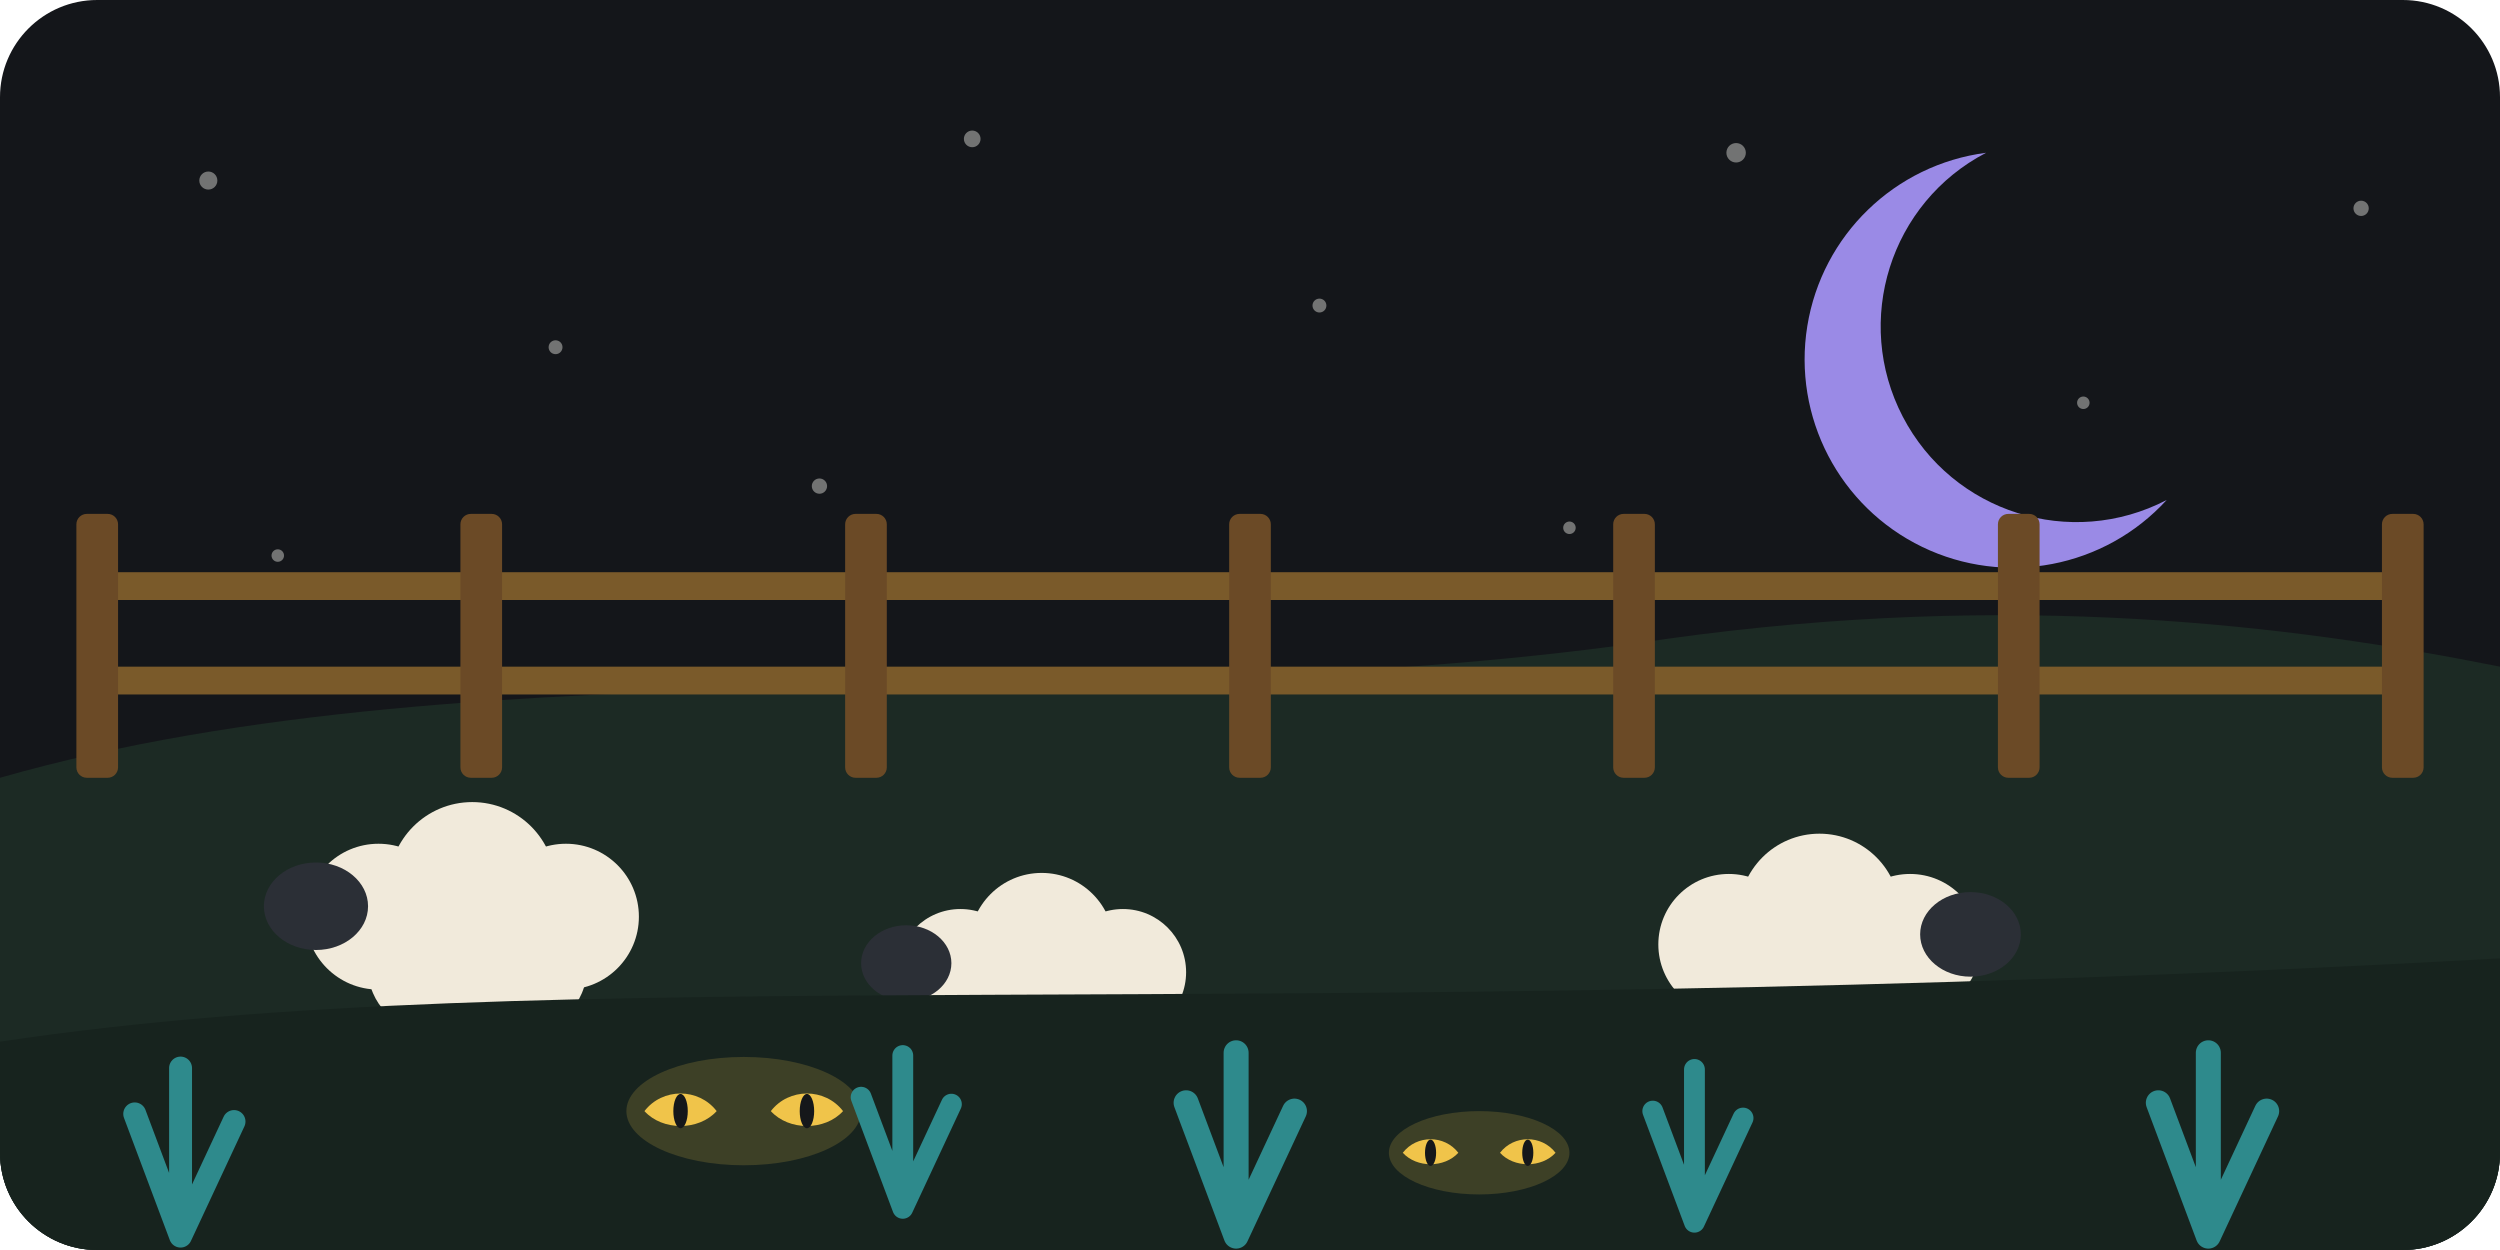
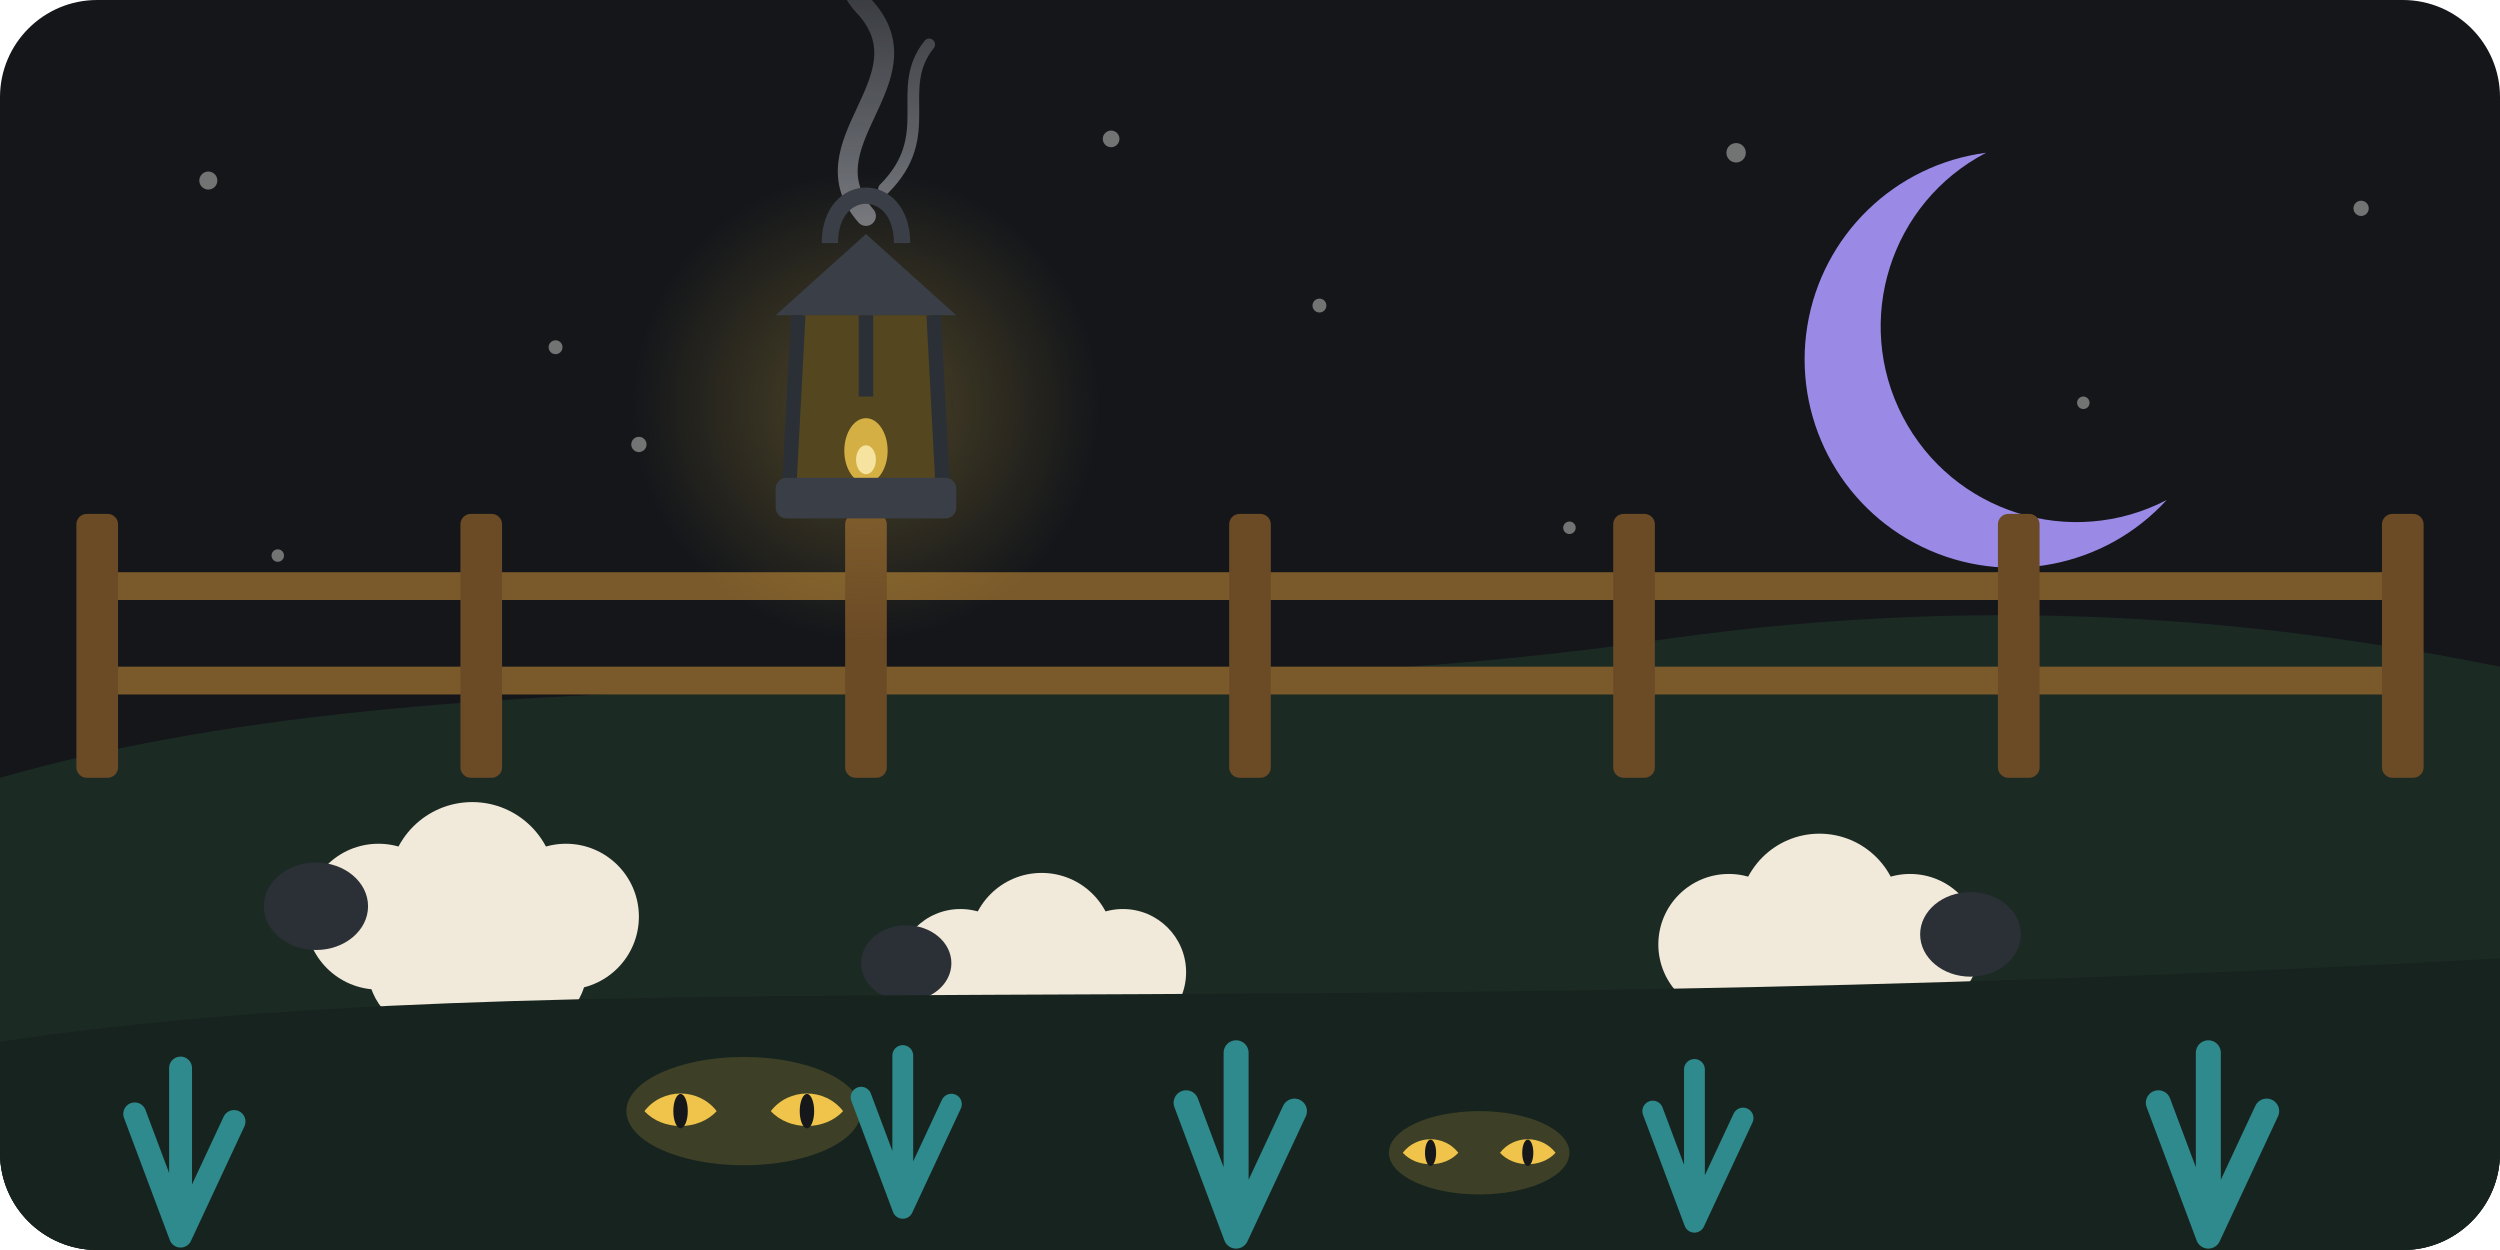
- <svg xmlns="http://www.w3.org/2000/svg" viewBox="0 0 360 180" width="360" height="180" role="img" aria-label="Coyotes hiding among the sheep at night">
+ <svg xmlns="http://www.w3.org/2000/svg" viewBox="0 0 360 180" width="360" height="180" role="img" aria-label="A lantern going out over the sheep pen at night, with coyote eyes in the grass">
  <defs>
    <clipPath id="r">
      <rect width="360" height="180" rx="14" />
    </clipPath>
+     <radialGradient id="lglow">
+       <stop offset="0" stop-color="#e9c24a" stop-opacity=".28" />
+       <stop offset="1" stop-color="#e9c24a" stop-opacity="0" />
+     </radialGradient>
+     <linearGradient id="lsmoke" gradientUnits="userSpaceOnUse" x1="0" y1="41" x2="0" y2="0">
+       <stop offset="0" stop-color="#9a9da4" stop-opacity=".7" />
+       <stop offset="1" stop-color="#9a9da4" stop-opacity="0" />
+     </linearGradient>
  </defs>
  <g clip-path="url(#r)">
    <rect width="360" height="180" fill="#14161a" />
    <g fill="#c0c0bc" opacity=".55">
      <circle cx="30" cy="26" r="1.3" />
      <circle cx="80" cy="50" r="1" />
-       <circle cx="140" cy="20" r="1.2" />
+       <circle cx="160" cy="20" r="1.2" />
      <circle cx="190" cy="44" r="1" />
      <circle cx="250" cy="22" r="1.4" />
      <circle cx="300" cy="58" r="0.9" />
      <circle cx="40" cy="80" r="0.9" />
-       <circle cx="118" cy="70" r="1.1" />
+       <circle cx="92" cy="64" r="1.1" />
      <circle cx="226" cy="76" r="0.9" />
      <circle cx="340" cy="30" r="1.1" />
    </g>
    <path d="M286 22 a30 30 0 1 0 26 50 a24 24 0 0 1 -26 -50 z" fill="#9a8ae6" />
    <path d="M0 112 C70 92 160 104 240 92 C290 85 330 90 360 96 L360 180 L0 180 Z" fill="#1c2a24" />
    <rect x="14" y="82.4" width="332" height="4" rx="2" fill="#7a5a2a" />
    <rect x="14" y="96.0" width="332" height="4" rx="2" fill="#7a5a2a" />
    <rect x="11.0" y="74" width="6" height="38" rx="1.5" fill="#6b4a26" />
    <rect x="66.3" y="74" width="6" height="38" rx="1.5" fill="#6b4a26" />
    <rect x="121.7" y="74" width="6" height="38" rx="1.5" fill="#6b4a26" />
    <rect x="177.0" y="74" width="6" height="38" rx="1.5" fill="#6b4a26" />
    <rect x="232.3" y="74" width="6" height="38" rx="1.5" fill="#6b4a26" />
    <rect x="287.7" y="74" width="6" height="38" rx="1.5" fill="#6b4a26" />
    <rect x="343.0" y="74" width="6" height="38" rx="1.5" fill="#6b4a26" />
+     <g transform="translate(124.7 74) scale(1.3) translate(-124.7 -74)">
+       <circle cx="124.7" cy="62" r="26" fill="url(#lglow)" />
+       <path d="M124.7 41 C117.7 33 131.7 26 124.7 18 C118.7 12 128.7 6 123.7 0" stroke="url(#lsmoke)" stroke-width="2.2" fill="none" stroke-linecap="round" />
+       <path d="M126.7 38 C132.7 32 127.7 27 131.7 22" stroke="url(#lsmoke)" stroke-width="1.3" fill="none" stroke-linecap="round" />
+       <path d="M120.7 44 C120.7 37 128.7 37 128.7 44" stroke="#3a3f47" stroke-width="1.8" fill="none" />
+       <path d="M114.7 52 L124.7 43 L134.7 52 Z" fill="#3a3f47" />
+       <path d="M116.7 71 L117.7 52 L131.7 52 L132.7 71 Z" fill="#54461f" />
+       <ellipse cx="124.7" cy="67" rx="2.4" ry="3.6" fill="#e9c24a" opacity=".85" />
+       <ellipse cx="124.7" cy="68" rx="1.1" ry="1.6" fill="#f6e3a0" />
+       <path d="M117.2 52 L116.2 71 M132.2 52 L133.2 71 M124.7 52 L124.7 61" stroke="#2b2f36" stroke-width="1.6" />
+       <rect x="114.7" y="70" width="20" height="4.5" rx="1.2" fill="#3a3f47" />
+     </g>
    <g transform="translate(68 132) scale(1.5)">
      <g stroke="#2b2f36" stroke-width="2.4" stroke-linecap="round">
        <line x1="-7" y1="8" x2="-7" y2="15" />
        <line x1="7" y1="8" x2="7" y2="15" />
      </g>
      <g fill="#f1eadb">
        <circle cx="-9" cy="0" r="7" />
        <circle cx="0" cy="-3" r="8" />
        <circle cx="9" cy="0" r="7" />
        <circle cx="-4" cy="5" r="6" />
        <circle cx="5" cy="5" r="6" />
      </g>
      <ellipse cx="-15" cy="-1" rx="5" ry="4.2" fill="#2b2f36" />
    </g>
    <g transform="translate(150 140) scale(1.3)">
      <g stroke="#2b2f36" stroke-width="2.4" stroke-linecap="round">
        <line x1="-7" y1="8" x2="-7" y2="15" />
        <line x1="7" y1="8" x2="7" y2="15" />
      </g>
      <g fill="#f1eadb">
        <circle cx="-9" cy="0" r="7" />
        <circle cx="0" cy="-3" r="8" />
        <circle cx="9" cy="0" r="7" />
        <circle cx="-4" cy="5" r="6" />
        <circle cx="5" cy="5" r="6" />
      </g>
      <ellipse cx="-15" cy="-1" rx="5" ry="4.2" fill="#2b2f36" />
    </g>
    <g transform="translate(262 136) scale(1.45)">
      <g stroke="#2b2f36" stroke-width="2.4" stroke-linecap="round">
        <line x1="-7" y1="8" x2="-7" y2="15" />
        <line x1="7" y1="8" x2="7" y2="15" />
      </g>
      <g fill="#f1eadb">
        <circle cx="-9" cy="0" r="7" />
        <circle cx="0" cy="-3" r="8" />
        <circle cx="9" cy="0" r="7" />
        <circle cx="-4" cy="5" r="6" />
        <circle cx="5" cy="5" r="6" />
      </g>
      <ellipse cx="15" cy="-1" rx="5" ry="4.2" fill="#2b2f36" />
    </g>
    <path d="M0 150 C80 138 180 148 360 138 L360 180 L0 180 Z" fill="#17231e" />
    <ellipse cx="107.1" cy="160" rx="16.9" ry="7.8" fill="#e9c24a" opacity=".18" />
    <path d="M92.8 160 C95.4 156.62 100.6 156.62 103.2 160 C100.6 162.86 95.4 162.86 92.8 160 Z" fill="#f0c44a" />
    <ellipse cx="98" cy="160" rx="1.04" ry="2.47" fill="#15171a" />
    <path d="M111.0 160 C113.6 156.62 118.8 156.62 121.4 160 C118.8 162.86 113.6 162.86 111.0 160 Z" fill="#f0c44a" />
    <ellipse cx="116.2" cy="160" rx="1.04" ry="2.47" fill="#15171a" />
    <ellipse cx="213.0" cy="166" rx="13.0" ry="6.0" fill="#e9c24a" opacity=".18" />
    <path d="M202.0 166 C204.0 163.4 208.0 163.4 210.0 166 C208.0 168.2 204.0 168.2 202.0 166 Z" fill="#f0c44a" />
    <ellipse cx="206" cy="166" rx="0.8" ry="1.9" fill="#15171a" />
    <path d="M216.0 166 C218.0 163.4 222.0 163.4 224.0 166 C222.0 168.2 218.0 168.2 216.0 166 Z" fill="#f0c44a" />
    <ellipse cx="220.0" cy="166" rx="0.8" ry="1.9" fill="#15171a" />
    <path d="M26 178 L19.4 160.4 M26 178 L26 153.8 M26 178 L33.7 161.5" stroke="#2e8a8c" stroke-width="3.3" stroke-linecap="round" fill="none" />
    <path d="M130 174 L124.0 158.0 M130 174 L130 152.0 M130 174 L137.0 159.0" stroke="#2e8a8c" stroke-width="3.0" stroke-linecap="round" fill="none" />
    <path d="M178 178 L170.8 158.8 M178 178 L178 151.6 M178 178 L186.4 160.0" stroke="#2e8a8c" stroke-width="3.6" stroke-linecap="round" fill="none" />
    <path d="M244 176 L238.0 160.0 M244 176 L244 154.0 M244 176 L251.0 161.0" stroke="#2e8a8c" stroke-width="3.0" stroke-linecap="round" fill="none" />
    <path d="M318 178 L310.8 158.8 M318 178 L318 151.6 M318 178 L326.4 160.0" stroke="#2e8a8c" stroke-width="3.6" stroke-linecap="round" fill="none" />
  </g>
</svg>
